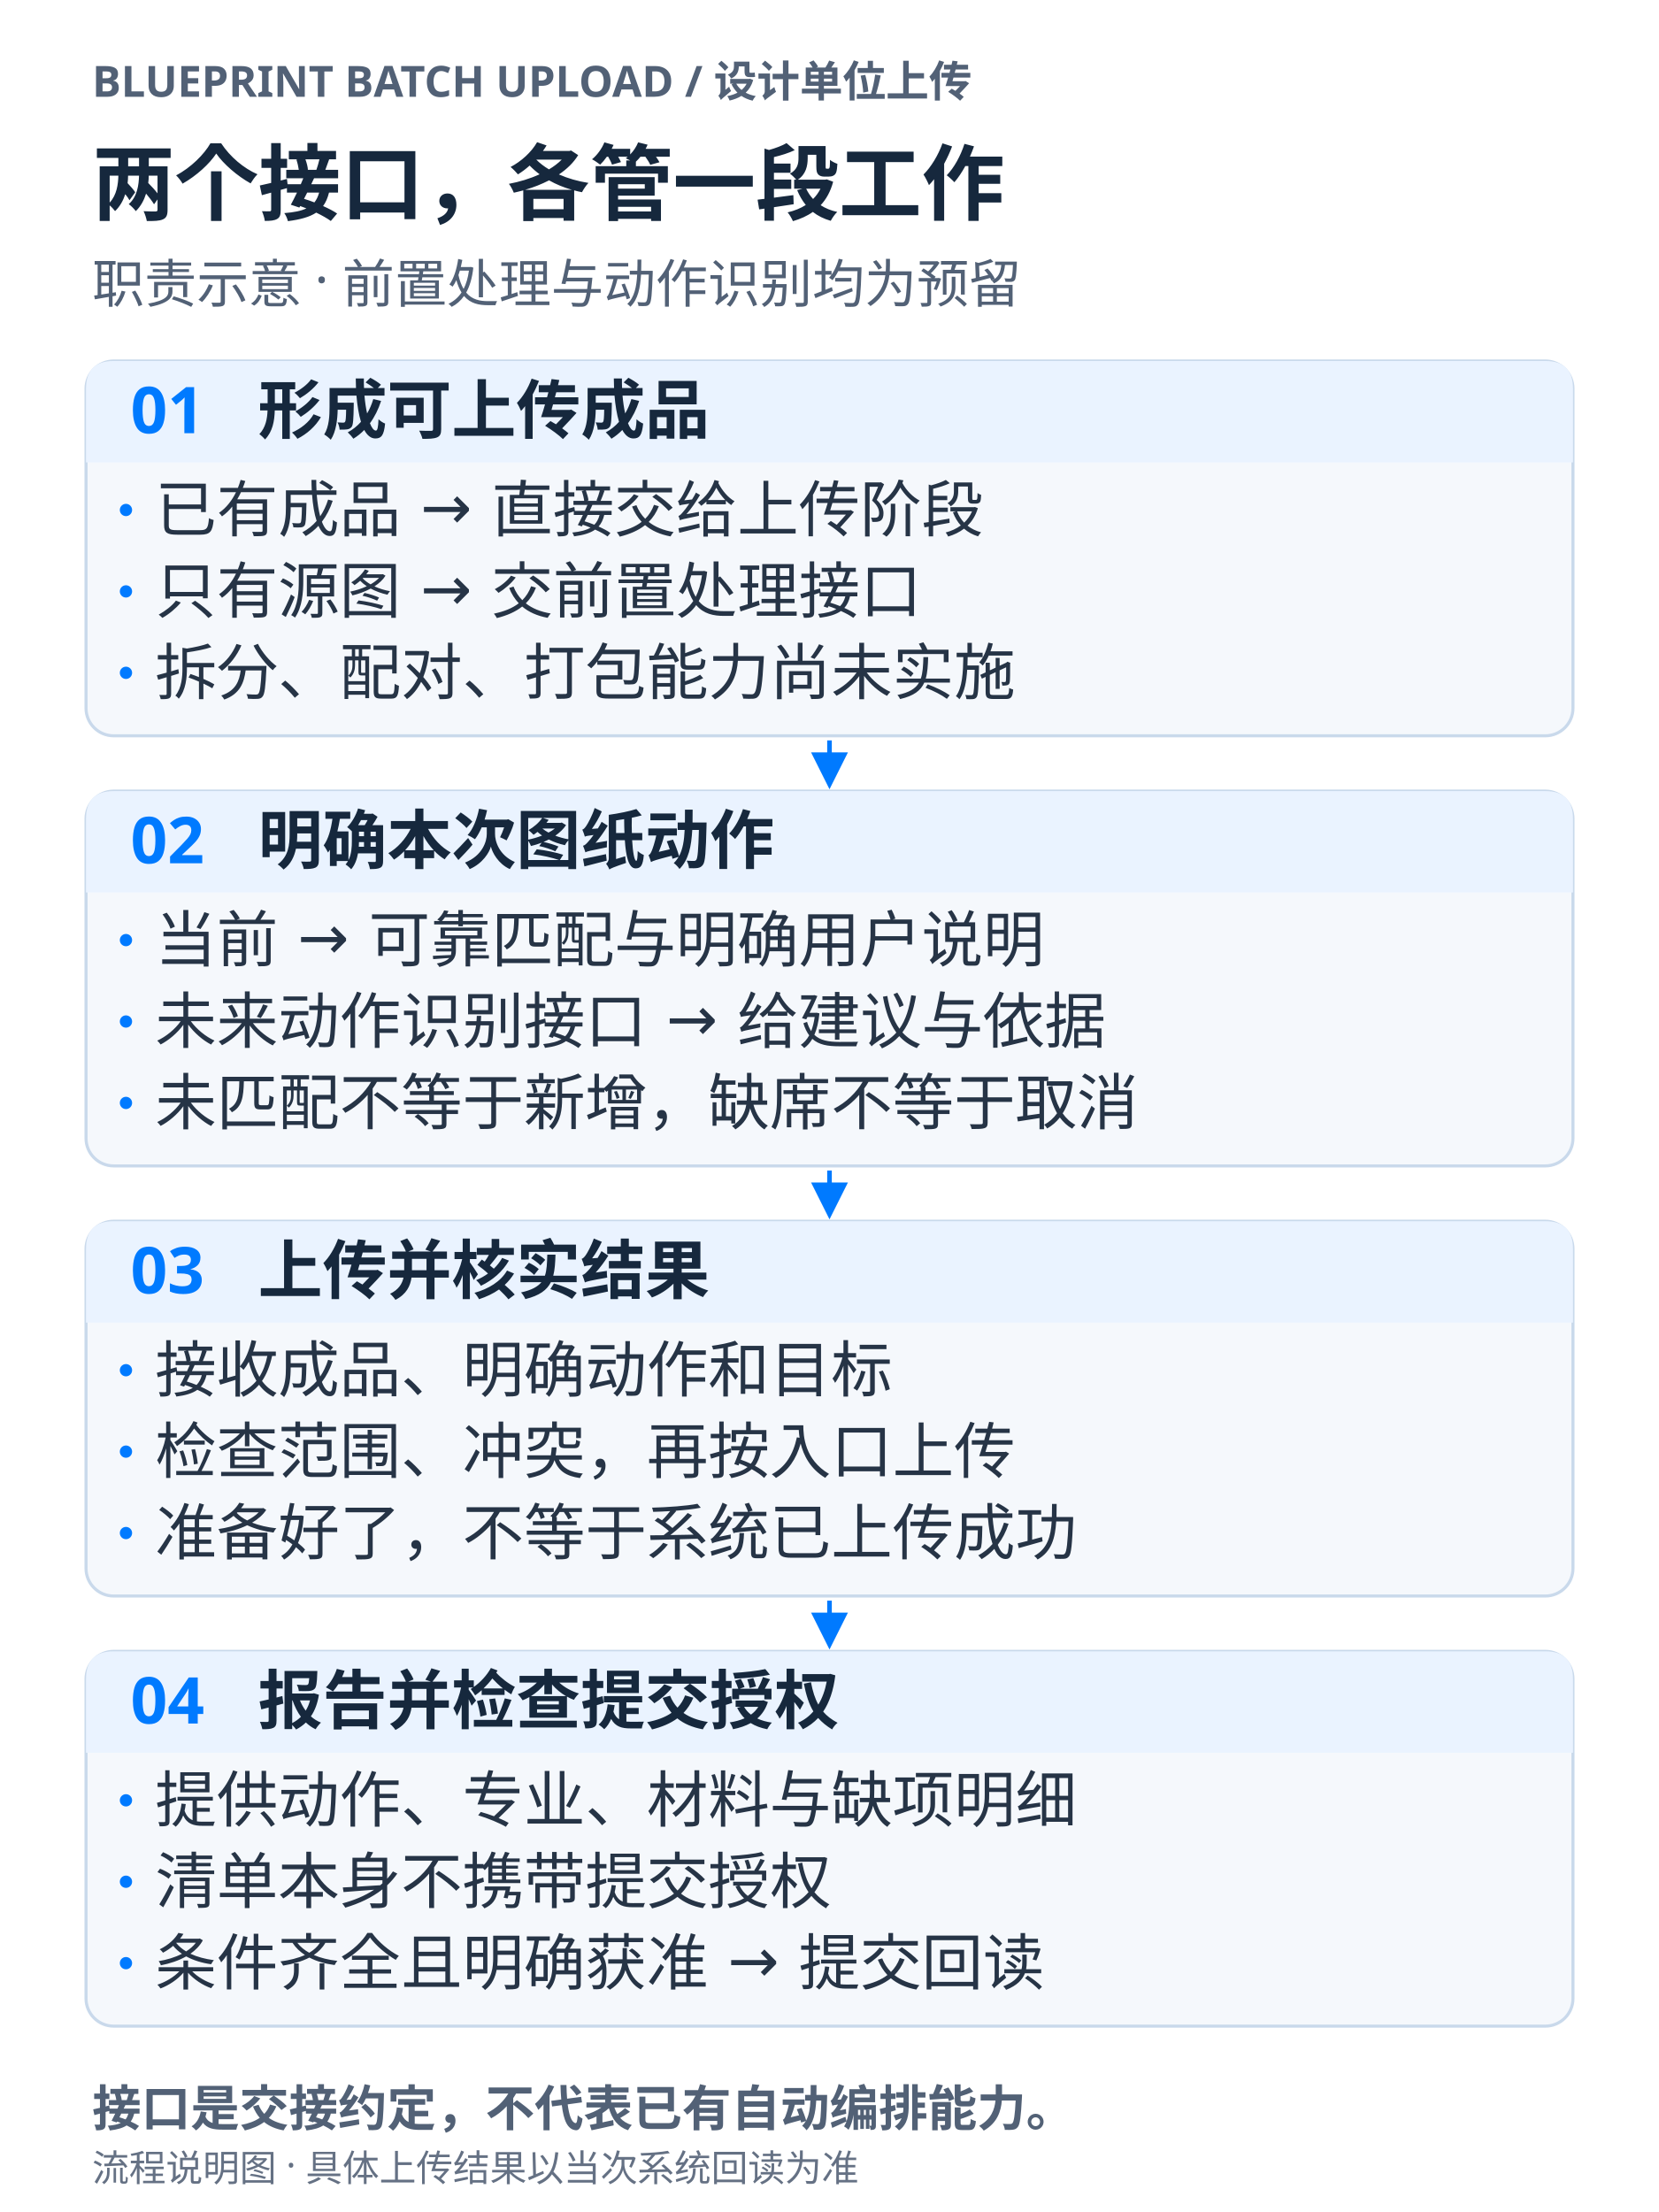
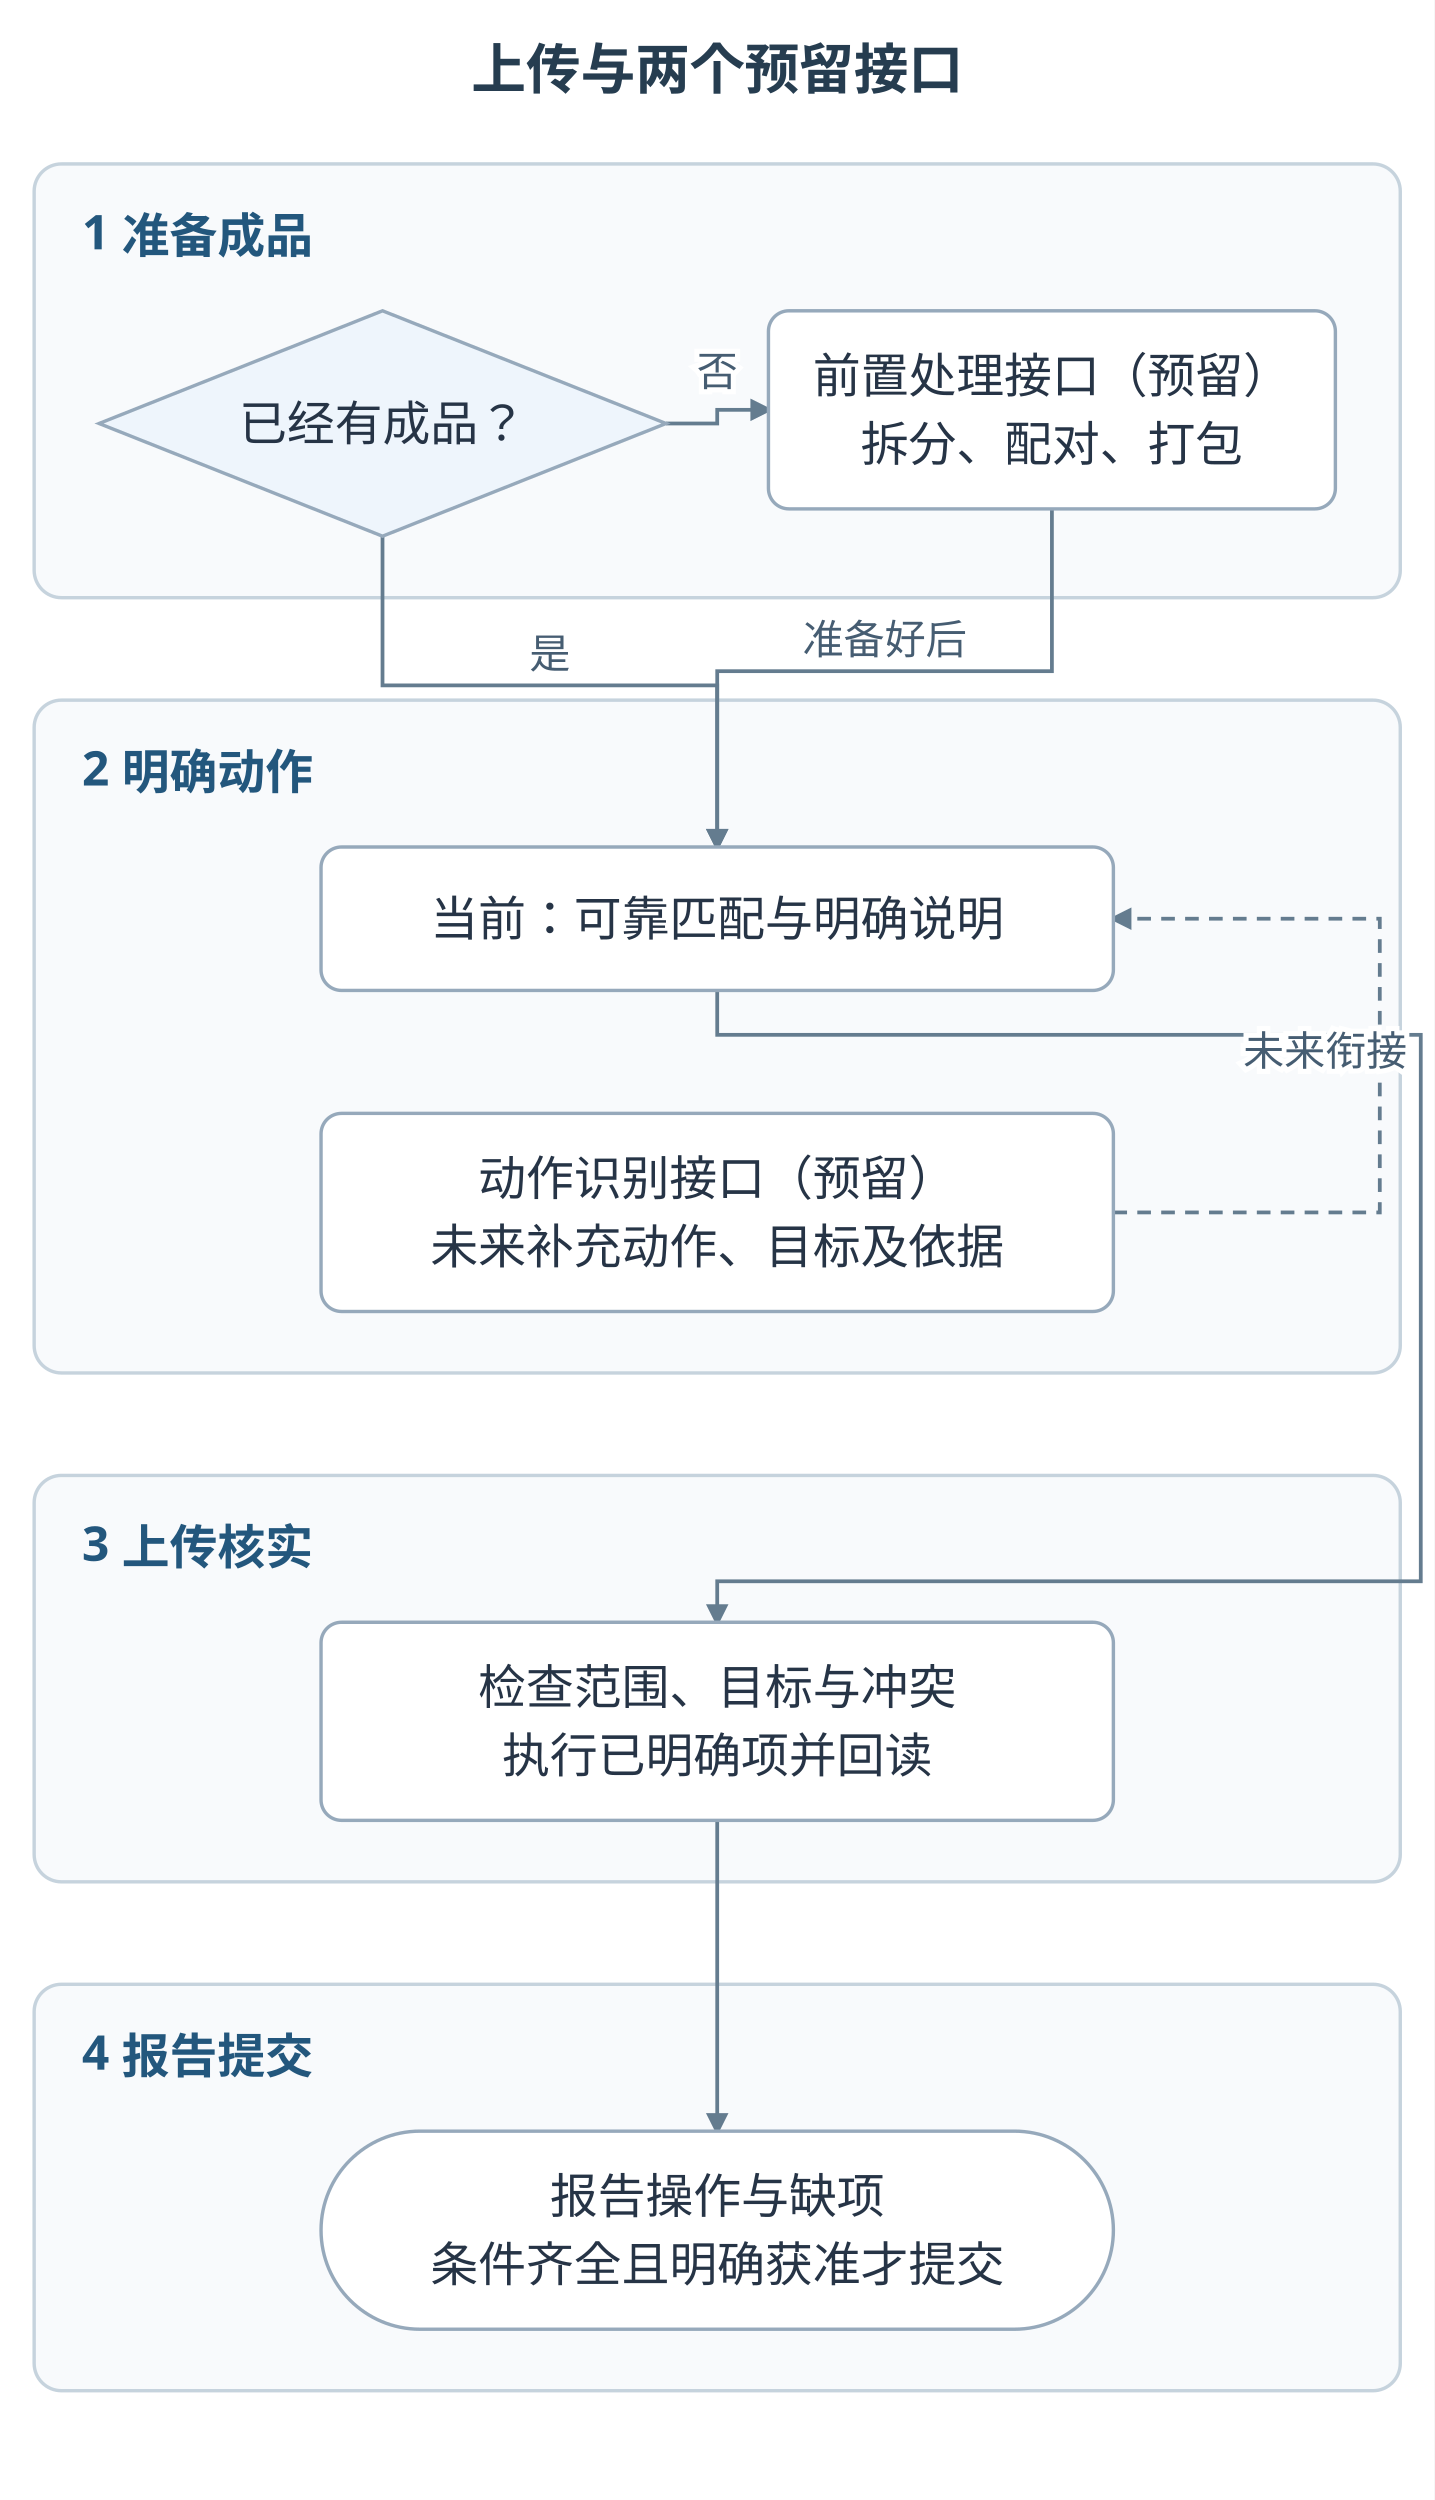
- <svg xmlns="http://www.w3.org/2000/svg" width="1080" height="1440" viewBox="0 0 1080 1440">
+ <svg xmlns="http://www.w3.org/2000/svg" width="420" height="732" viewBox="0 0 420 732">
  <defs>
-     <marker id="arrow" viewBox="0 0 10 10" refX="8" refY="5" markerWidth="8" markerHeight="8" orient="auto-start-reverse">
-       <path d="M 0 0 L 10 5 L 0 10 z" fill="#007AFF" />
+     <marker id="arrow" viewBox="0 0 10 10" refX="8" refY="5" markerWidth="6" markerHeight="6" orient="auto">
+       <path d="M0 0L10 5L0 10z" fill="#647C8F" />
    </marker>
  </defs>
-   <rect width="1080" height="1440" fill="white" />
-   <g font-family="Microsoft YaHei, PingFang SC, sans-serif">
-     <text x="60" y="63" font-size="28" font-weight="600" fill="#526176" data-max="990">BLUEPRINT BATCH UPLOAD  /  设计单位上传</text>
-     <text x="60" y="139" font-size="54" font-weight="700" fill="#16283D" data-max="1020">两个接口，各管一段工作</text>
-     <text x="60" y="197" font-size="34" font-weight="400" fill="#526176" data-max="1020">职责示意 · 前置处理与动作识别均为预留</text>
-     <rect x="56" y="235" width="968" height="244" rx="18" fill="#F5F8FC" stroke="#C9D9EB" stroke-width="2" />
-     <path d="M 74 235 H 1006 Q 1024 235 1024 253 V 301 H 56 V 253 Q 56 235 74 235" fill="#EAF3FF" />
-     <text x="85" y="282" font-size="42" font-weight="700" fill="#007AFF" data-max="990">01</text>
-     <text x="168" y="282" font-size="42" font-weight="700" fill="#16283D" data-max="990">形成可上传成品</text>
-     <circle cx="82" cy="332" r="4" fill="#007AFF" />
-     <text x="101" y="346" font-size="40" font-weight="400" fill="#263446" data-max="1000">已有成品 → 直接交给上传阶段</text>
-     <circle cx="82" cy="385" r="4" fill="#007AFF" />
-     <text x="101" y="399" font-size="40" font-weight="400" fill="#263446" data-max="1000">只有源图 → 交前置处理接口</text>
-     <circle cx="82" cy="438" r="4" fill="#007AFF" />
-     <text x="101" y="452" font-size="40" font-weight="400" fill="#263446" data-max="1000">拆分、配对、打包能力尚未实施</text>
-     <path d="M 540 482 V 509" stroke="#007AFF" stroke-width="3" fill="none" marker-end="url(#arrow)" />
-     <rect x="56" y="515" width="968" height="244" rx="18" fill="#F5F8FC" stroke="#C9D9EB" stroke-width="2" />
-     <path d="M 74 515 H 1006 Q 1024 515 1024 533 V 581 H 56 V 533 Q 56 515 74 515" fill="#EAF3FF" />
-     <text x="85" y="562" font-size="42" font-weight="700" fill="#007AFF" data-max="990">02</text>
-     <text x="168" y="562" font-size="42" font-weight="700" fill="#16283D" data-max="990">明确本次图纸动作</text>
-     <circle cx="82" cy="612" r="4" fill="#007AFF" />
-     <text x="101" y="626" font-size="40" font-weight="400" fill="#263446" data-max="1000">当前 → 可靠匹配与明确用户说明</text>
-     <circle cx="82" cy="665" r="4" fill="#007AFF" />
-     <text x="101" y="679" font-size="40" font-weight="400" fill="#263446" data-max="1000">未来动作识别接口 → 给建议与依据</text>
-     <circle cx="82" cy="718" r="4" fill="#007AFF" />
-     <text x="101" y="732" font-size="40" font-weight="400" fill="#263446" data-max="1000">未匹配不等于新增，缺席不等于取消</text>
-     <path d="M 540 762 V 789" stroke="#007AFF" stroke-width="3" fill="none" marker-end="url(#arrow)" />
-     <rect x="56" y="795" width="968" height="244" rx="18" fill="#F5F8FC" stroke="#C9D9EB" stroke-width="2" />
-     <path d="M 74 795 H 1006 Q 1024 795 1024 813 V 861 H 56 V 813 Q 56 795 74 795" fill="#EAF3FF" />
-     <text x="85" y="842" font-size="42" font-weight="700" fill="#007AFF" data-max="990">03</text>
-     <text x="168" y="842" font-size="42" font-weight="700" fill="#16283D" data-max="990">上传并核实结果</text>
-     <circle cx="82" cy="892" r="4" fill="#007AFF" />
-     <text x="101" y="906" font-size="40" font-weight="400" fill="#263446" data-max="1000">接收成品、明确动作和目标</text>
-     <circle cx="82" cy="945" r="4" fill="#007AFF" />
-     <text x="101" y="959" font-size="40" font-weight="400" fill="#263446" data-max="1000">检查范围、冲突，再按入口上传</text>
-     <circle cx="82" cy="998" r="4" fill="#007AFF" />
-     <text x="101" y="1012" font-size="40" font-weight="400" fill="#263446" data-max="1000">准备好了，不等于系统已上传成功</text>
-     <path d="M 540 1042 V 1069" stroke="#007AFF" stroke-width="3" fill="none" marker-end="url(#arrow)" />
-     <rect x="56" y="1075" width="968" height="244" rx="18" fill="#F5F8FC" stroke="#C9D9EB" stroke-width="2" />
-     <path d="M 74 1075 H 1006 Q 1024 1075 1024 1093 V 1141 H 56 V 1093 Q 56 1075 74 1075" fill="#EAF3FF" />
-     <text x="85" y="1122" font-size="42" font-weight="700" fill="#007AFF" data-max="990">04</text>
-     <text x="168" y="1122" font-size="42" font-weight="700" fill="#16283D" data-max="990">报告并检查提交授权</text>
-     <circle cx="82" cy="1172" r="4" fill="#007AFF" />
-     <text x="101" y="1186" font-size="40" font-weight="400" fill="#263446" data-max="1000">提供动作、专业、材料与缺项明细</text>
-     <circle cx="82" cy="1225" r="4" fill="#007AFF" />
-     <text x="101" y="1239" font-size="40" font-weight="400" fill="#263446" data-max="1000">清单本身不携带提交授权</text>
-     <circle cx="82" cy="1278" r="4" fill="#007AFF" />
-     <text x="101" y="1292" font-size="40" font-weight="400" fill="#263446" data-max="1000">条件齐全且明确获准 → 提交回读</text>
-     <text x="60" y="1384" font-size="32" font-weight="600" fill="#526176" data-max="1020">接口是交接约定，不代表已有自动编排能力。</text>
-     <text x="60" y="1420" font-size="24" font-weight="400" fill="#657184" data-max="1020">流程说明图 · 具体上传结果以当次系统回读为准</text>
+   <rect width="100%" height="100%" fill="white" />
+   <g font-family="Microsoft YaHei, sans-serif">
+     <text x="210" y="26" text-anchor="middle" font-size="16" font-weight="600" fill="#263D50">上传与两个预留接口</text>
+     <rect x="10" y="48" width="400" height="127" rx="8" fill="#F8FAFC" stroke="#C6D3DD" />
+     <text x="24" y="73" font-size="14" font-weight="600" fill="#23577D">1 准备成品</text>
+     <rect x="10" y="205" width="400" height="197" rx="8" fill="#F8FAFC" stroke="#C6D3DD" />
+     <text x="24" y="230" font-size="14" font-weight="600" fill="#23577D">2 明确动作</text>
+     <rect x="10" y="432" width="400" height="119" rx="8" fill="#F8FAFC" stroke="#C6D3DD" />
+     <text x="24" y="457" font-size="14" font-weight="600" fill="#23577D">3 上传核实</text>
+     <rect x="10" y="581" width="400" height="119" rx="8" fill="#F8FAFC" stroke="#C6D3DD" />
+     <text x="24" y="606" font-size="14" font-weight="600" fill="#23577D">4 报告提交</text>
+     <path data-edge="a-b" d="M195 124 L210 124 L210 120 L225 120" fill="none" stroke="#647C8F" stroke-width="1.1" marker-end="url(#arrow)" />
+     <path data-edge="a-c" d="M112 157 V200.68 H210 V248" fill="none" stroke="#647C8F" stroke-width="1.1" marker-end="url(#arrow)" />
+     <path data-edge="b-c" d="M308 149 V196.52 H210 V248" fill="none" stroke="#647C8F" stroke-width="1.1" marker-end="url(#arrow)" />
+     <path data-edge="d-c" d="M326 355 H404 V269 H326" fill="none" stroke="#647C8F" stroke-width="1.1" marker-end="url(#arrow)" stroke-dasharray="4 3" />
+     <path data-edge="c-e" d="M210 290 V303 H416 V463 H210 V475" fill="none" stroke="#647C8F" stroke-width="1.1" marker-end="url(#arrow)" />
+     <path data-edge="e-f" d="M210 533 V576.68 H210 V624" fill="none" stroke="#647C8F" stroke-width="1.1" marker-end="url(#arrow)" />
+     <g class="node" data-id="a">
+       <polygon points="112,91 195,124 112,157 29,124" fill="#EEF5FC" stroke="#96A9BB" />
+       <text x="112" y="129" text-anchor="middle" font-size="14" fill="#263446">已经有成品？</text>
+     </g>
+     <g class="node" data-id="b">
+       <rect x="225" y="91" width="166" height="58" rx="6" fill="white" stroke="#96A9BB" />
+       <text x="308" y="115" text-anchor="middle" font-size="14" fill="#263446">前置处理接口（预留）</text>
+       <text x="308" y="135" text-anchor="middle" font-size="14" fill="#263446">拆分、配对、打包</text>
+     </g>
+     <g class="node" data-id="c">
+       <rect x="94" y="248" width="232" height="42" rx="6" fill="white" stroke="#96A9BB" />
+       <text x="210" y="274" text-anchor="middle" font-size="14" fill="#263446">当前：可靠匹配与明确说明</text>
+     </g>
+     <g class="node" data-id="d">
+       <rect x="94" y="326" width="232" height="58" rx="6" fill="white" stroke="#96A9BB" />
+       <text x="210" y="350" text-anchor="middle" font-size="14" fill="#263446">动作识别接口（预留）</text>
+       <text x="210" y="370" text-anchor="middle" font-size="14" fill="#263446">未来补充动作、目标及依据</text>
+     </g>
+     <g class="node" data-id="e">
+       <rect x="94" y="475" width="232" height="58" rx="6" fill="white" stroke="#96A9BB" />
+       <text x="210" y="499" text-anchor="middle" font-size="14" fill="#263446">检查范围、目标与冲突</text>
+       <text x="210" y="519" text-anchor="middle" font-size="14" fill="#263446">执行已明确项并回读</text>
+     </g>
+     <g class="node" data-id="f">
+       <rect x="94" y="624" width="232" height="58" rx="29" fill="white" stroke="#96A9BB" />
+       <text x="210" y="648" text-anchor="middle" font-size="14" fill="#263446">报告操作与缺项</text>
+       <text x="210" y="668" text-anchor="middle" font-size="14" fill="#263446">条件齐全且明确获准才提交</text>
+     </g>
+     <text x="210" y="113" text-anchor="middle" font-size="12" fill="#465D72" stroke="white" stroke-width="3" paint-order="stroke">否</text>
+     <text x="161" y="195.68" text-anchor="middle" font-size="12" fill="#465D72" stroke="white" stroke-width="3" paint-order="stroke">是</text>
+     <text x="259" y="191.52" text-anchor="middle" font-size="12" fill="#465D72" stroke="white" stroke-width="3" paint-order="stroke">准备好后</text>
+     <text x="388" y="312" text-anchor="middle" font-size="12" fill="#465D72" stroke="white" stroke-width="3" paint-order="stroke">未来衔接</text>
  </g>
</svg>
